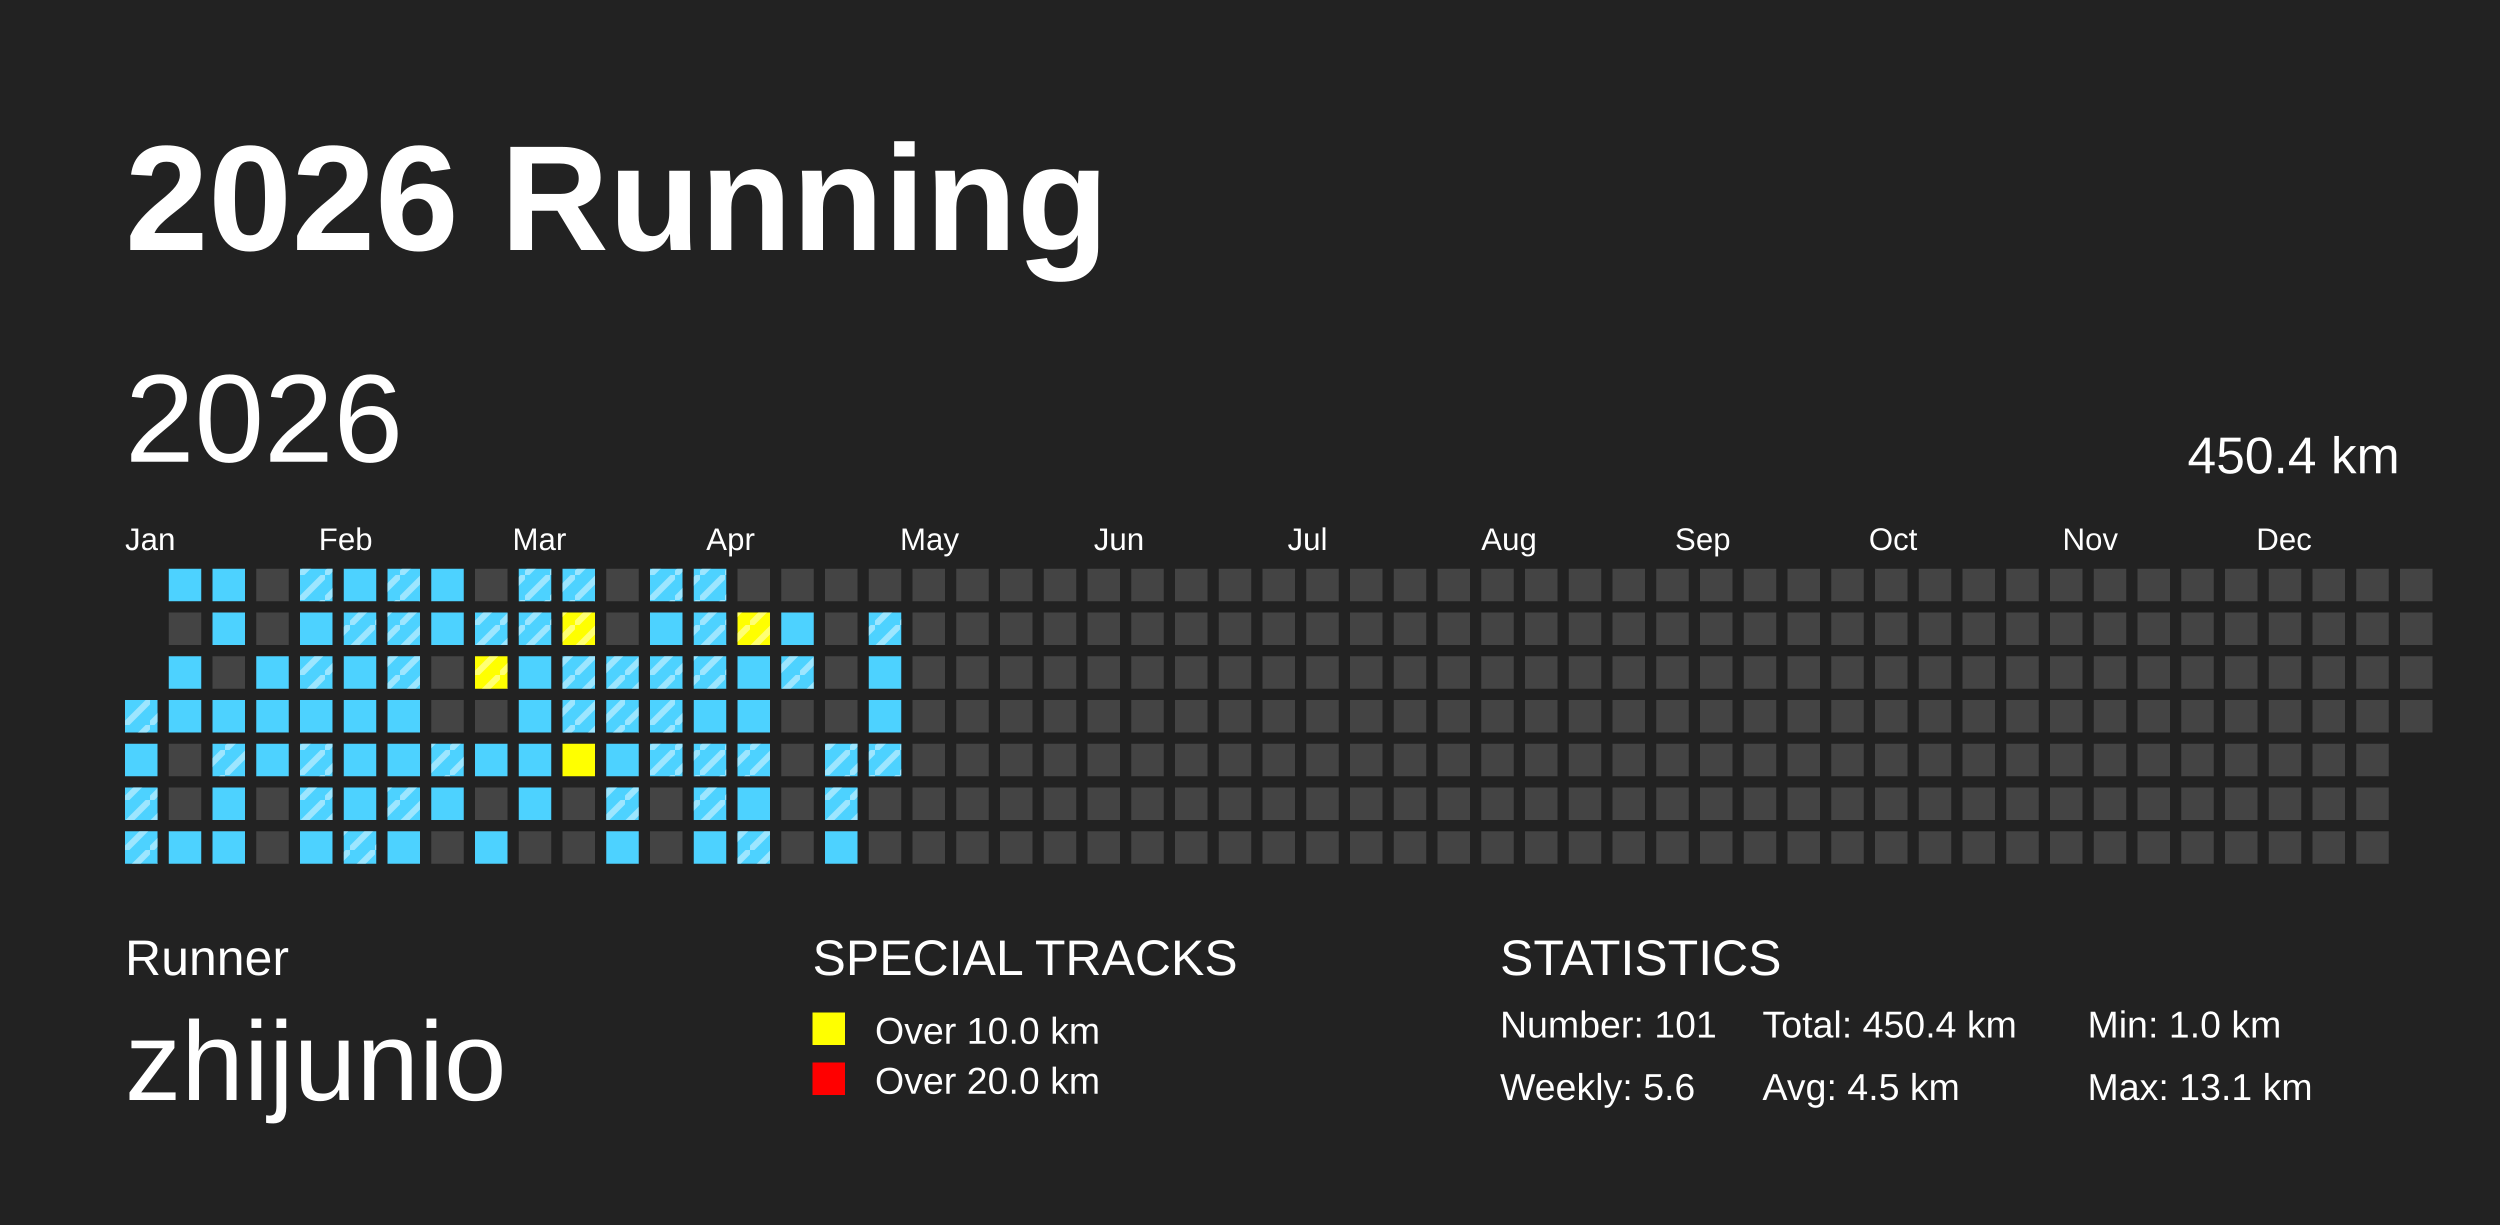
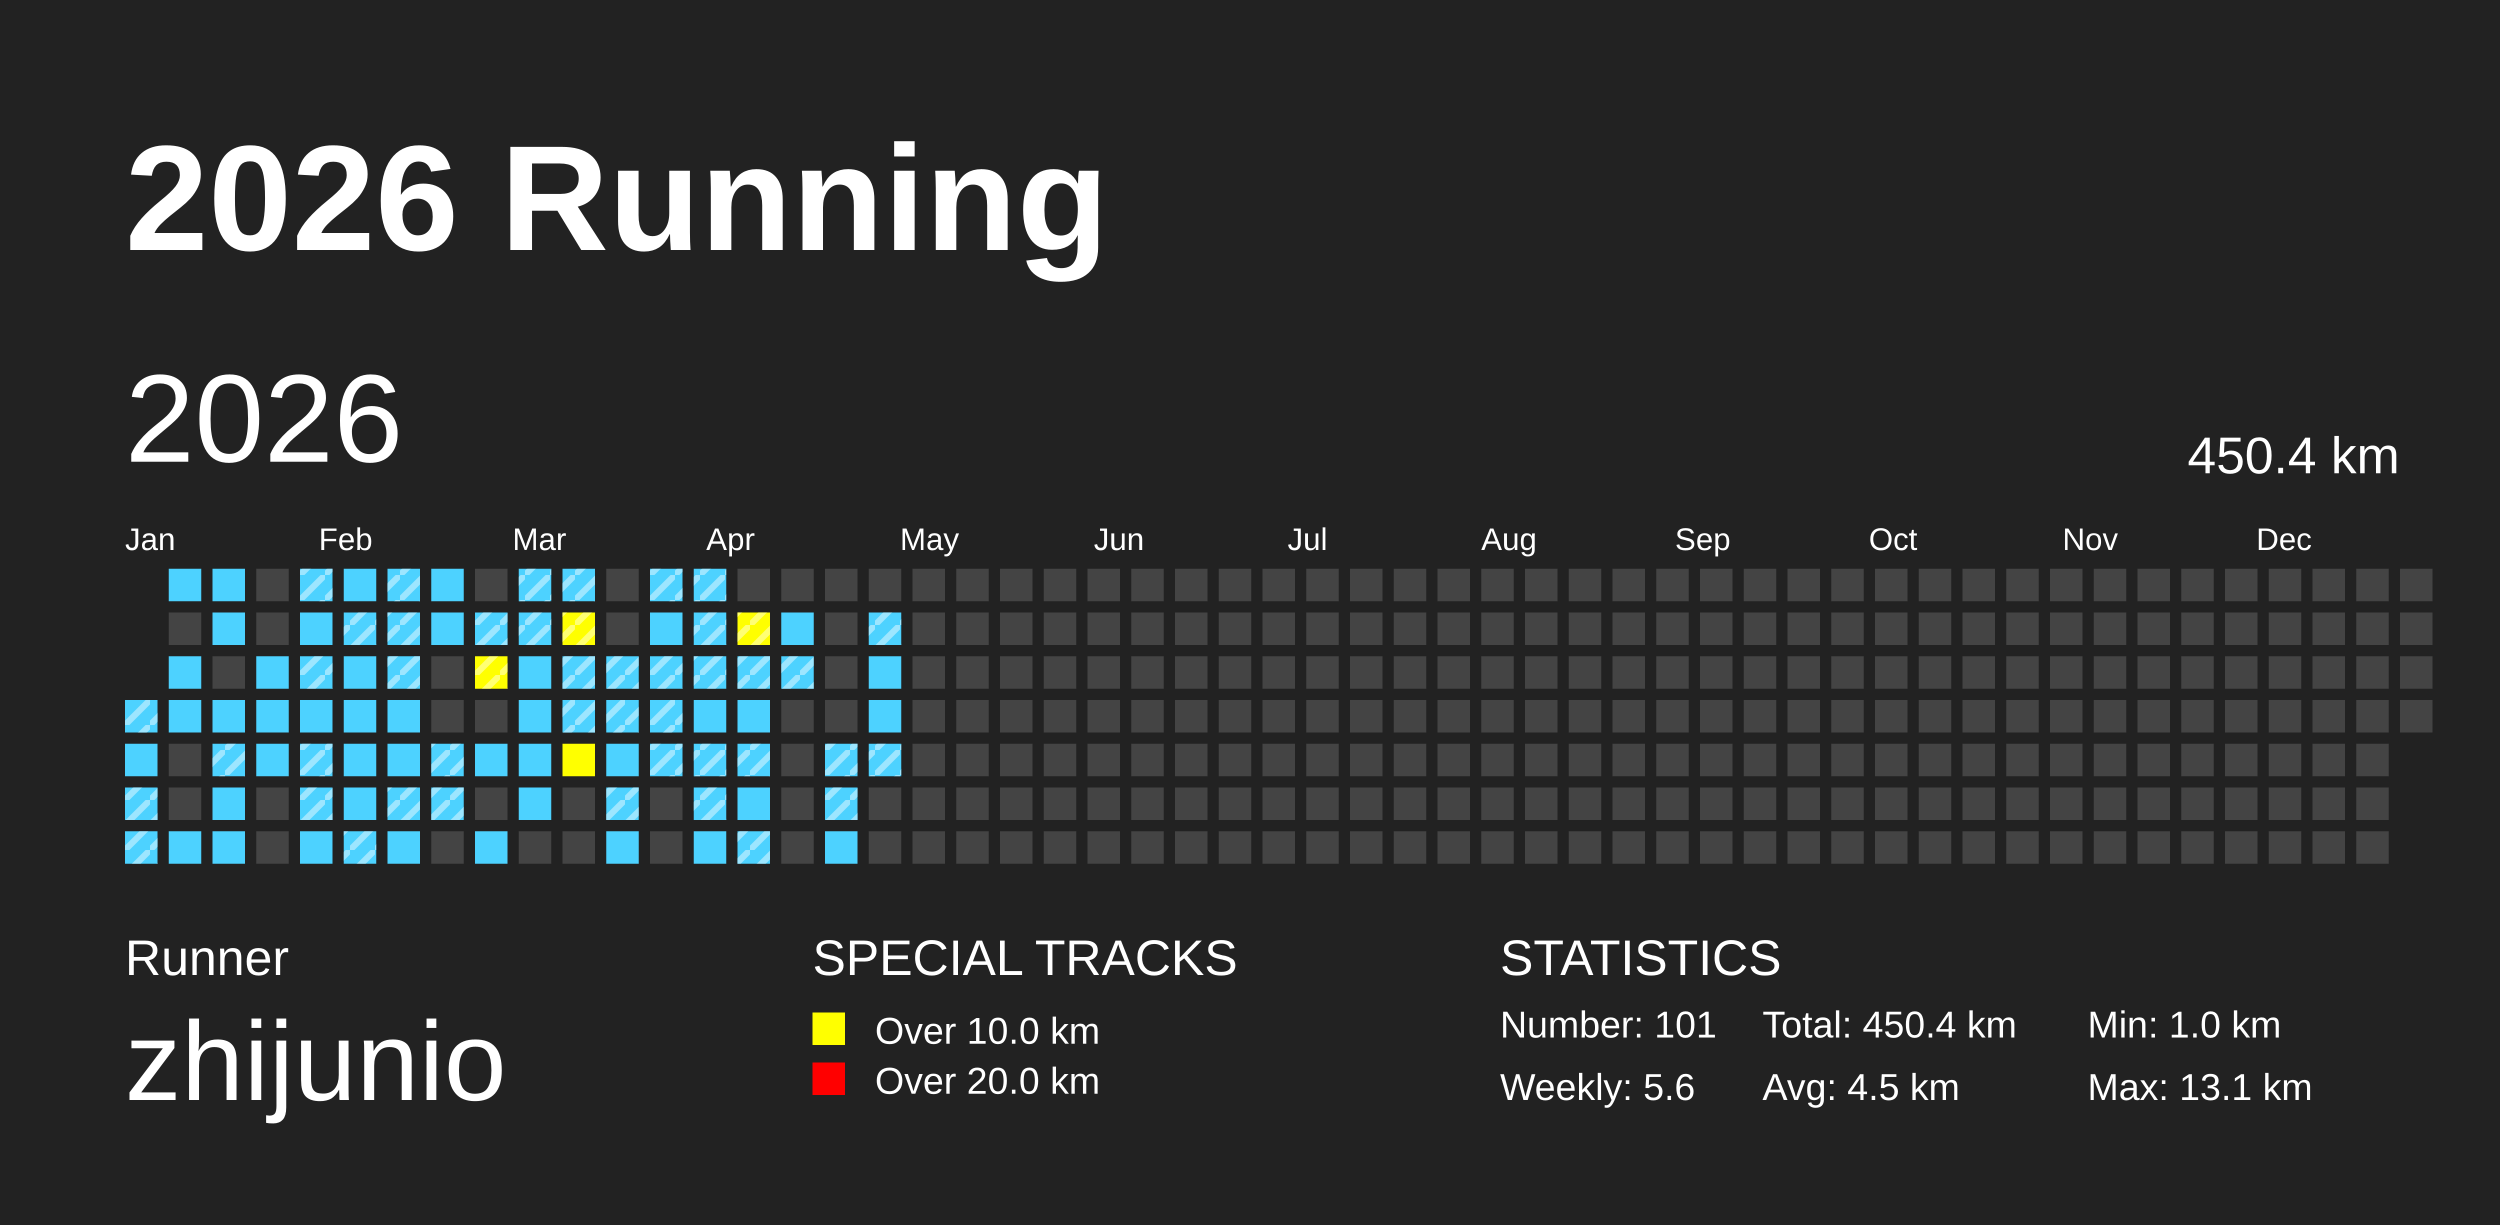
<svg xmlns="http://www.w3.org/2000/svg" baseProfile="full" height="98mm" version="1.1" viewBox="0,0,200,98" width="200mm">
  <defs>
    <pattern height="2" id="indoor-stripe" patternUnits="userSpaceOnUse" width="2">
      <line stroke="white" stroke-opacity="0.45" stroke-width="0.5" x1="0" x2="2" y1="2" y2="0" />
    </pattern>
  </defs>
  <rect fill="#222222" height="98" width="200" x="0" y="0" />
  <text fill="#FFFFFF" style="font-size:12px; font-family:Arial; font-weight:bold;" x="10" y="20">2026 Running</text>
  <text fill="#FFFFFF" style="font-size:4px; font-family:Arial" x="10" y="78">Runner</text>
  <text fill="#FFFFFF" style="font-size:9px; font-family:Arial" x="10" y="88">zhijunio</text>
  <text fill="#FFFFFF" style="font-size:4px; font-family:Arial" x="65" y="78">SPECIAL TRACKS</text>
  <rect fill="yellow" height="2.6" width="2.6" x="65" y="81" />
  <text fill="#FFFFFF" style="font-size:3px; font-family:Arial" x="70" y="83.5">Over 10.0 km</text>
  <rect fill="red" height="2.6" width="2.6" x="65" y="85" />
  <text fill="#FFFFFF" style="font-size:3px; font-family:Arial" x="70" y="87.5">Over 20.0 km</text>
  <text fill="#FFFFFF" style="font-size:4px; font-family:Arial" x="120" y="78">STATISTICS</text>
  <text fill="#FFFFFF" style="font-size:3px; font-family:Arial" x="120" y="83">Number: 101</text>
  <text fill="#FFFFFF" style="font-size:3px; font-family:Arial" x="120" y="88">Weekly: 5.6</text>
  <text fill="#FFFFFF" style="font-size:3px; font-family:Arial" x="141" y="83">Total: 450.4 km</text>
  <text fill="#FFFFFF" style="font-size:3px; font-family:Arial" x="141" y="88">Avg: 4.5 km</text>
  <text fill="#FFFFFF" style="font-size:3px; font-family:Arial" x="167" y="83">Min: 1.0 km</text>
  <text fill="#FFFFFF" style="font-size:3px; font-family:Arial" x="167" y="88">Max: 13.1 km</text>
  <text dominant-baseline="hanging" fill="#FFFFFF" style="font-size:10.0px; font-family:Arial;" x="10" y="30">2026</text>
  <text dominant-baseline="hanging" fill="#FFFFFF" style="font-size:4.125px; font-family:Arial;" x="175" y="35">450.4 km</text>
  <text fill="#FFFFFF" style="font-size:2.5px; font-family:Arial" x="10.0" y="44">Jan</text>
  <text fill="#FFFFFF" style="font-size:2.5px; font-family:Arial" x="25.5" y="44">Feb</text>
  <text fill="#FFFFFF" style="font-size:2.5px; font-family:Arial" x="41.0" y="44">Mar</text>
  <text fill="#FFFFFF" style="font-size:2.5px; font-family:Arial" x="56.5" y="44">Apr</text>
  <text fill="#FFFFFF" style="font-size:2.5px; font-family:Arial" x="72.0" y="44">May</text>
  <text fill="#FFFFFF" style="font-size:2.5px; font-family:Arial" x="87.5" y="44">Jun</text>
  <text fill="#FFFFFF" style="font-size:2.5px; font-family:Arial" x="103.0" y="44">Jul</text>
  <text fill="#FFFFFF" style="font-size:2.5px; font-family:Arial" x="118.5" y="44">Aug</text>
  <text fill="#FFFFFF" style="font-size:2.5px; font-family:Arial" x="134.0" y="44">Sep</text>
  <text fill="#FFFFFF" style="font-size:2.5px; font-family:Arial" x="149.5" y="44">Oct</text>
  <text fill="#FFFFFF" style="font-size:2.5px; font-family:Arial" x="165.0" y="44">Nov</text>
  <text fill="#FFFFFF" style="font-size:2.5px; font-family:Arial" x="180.5" y="44">Dec</text>
  <rect fill="#4DD2FF" height="2.6" width="2.6" x="10.0" y="56.0" />
  <rect fill="url(#indoor-stripe)" height="2.6" width="2.6" x="10.0" y="56.0" />
  <rect fill="#4DD2FF" height="2.6" width="2.6" x="10.0" y="59.5" />
  <rect fill="#4DD2FF" height="2.6" width="2.6" x="10.0" y="63.0" />
  <rect fill="url(#indoor-stripe)" height="2.6" width="2.6" x="10.0" y="63.0" />
  <rect fill="#4DD2FF" height="2.6" width="2.6" x="10.0" y="66.5" />
  <rect fill="url(#indoor-stripe)" height="2.6" width="2.6" x="10.0" y="66.5" />
  <rect fill="#4DD2FF" height="2.6" width="2.6" x="13.5" y="45.5" />
  <rect fill="#444444" height="2.6" width="2.6" x="13.5" y="49.0" />
  <rect fill="#4DD2FF" height="2.6" width="2.6" x="13.5" y="52.5" />
  <rect fill="#4DD2FF" height="2.6" width="2.6" x="13.5" y="56.0" />
  <rect fill="#444444" height="2.6" width="2.6" x="13.5" y="59.5" />
  <rect fill="#444444" height="2.6" width="2.6" x="13.5" y="63.0" />
  <rect fill="#4DD2FF" height="2.6" width="2.6" x="13.5" y="66.5" />
  <rect fill="#4DD2FF" height="2.6" width="2.6" x="17.0" y="45.5" />
  <rect fill="#4DD2FF" height="2.6" width="2.6" x="17.0" y="49.0" />
  <rect fill="#444444" height="2.6" width="2.6" x="17.0" y="52.5" />
  <rect fill="#4DD2FF" height="2.6" width="2.6" x="17.0" y="56.0" />
  <rect fill="#4DD2FF" height="2.6" width="2.6" x="17.0" y="59.5" />
  <rect fill="url(#indoor-stripe)" height="2.6" width="2.6" x="17.0" y="59.5" />
  <rect fill="#4DD2FF" height="2.6" width="2.6" x="17.0" y="63.0" />
  <rect fill="#4DD2FF" height="2.6" width="2.6" x="17.0" y="66.5" />
  <rect fill="#444444" height="2.6" width="2.6" x="20.5" y="45.5" />
  <rect fill="#444444" height="2.6" width="2.6" x="20.5" y="49.0" />
  <rect fill="#4DD2FF" height="2.6" width="2.6" x="20.5" y="52.5" />
  <rect fill="#4DD2FF" height="2.6" width="2.6" x="20.5" y="56.0" />
  <rect fill="#4DD2FF" height="2.6" width="2.6" x="20.5" y="59.5" />
  <rect fill="#444444" height="2.6" width="2.6" x="20.5" y="63.0" />
  <rect fill="#444444" height="2.6" width="2.6" x="20.5" y="66.5" />
  <rect fill="#4DD2FF" height="2.6" width="2.6" x="24.0" y="45.5" />
  <rect fill="url(#indoor-stripe)" height="2.6" width="2.6" x="24.0" y="45.5" />
  <rect fill="#4DD2FF" height="2.6" width="2.6" x="24.0" y="49.0" />
  <rect fill="#4DD2FF" height="2.6" width="2.6" x="24.0" y="52.5" />
  <rect fill="url(#indoor-stripe)" height="2.6" width="2.6" x="24.0" y="52.5" />
  <rect fill="#4DD2FF" height="2.6" width="2.6" x="24.0" y="56.0" />
  <rect fill="#4DD2FF" height="2.6" width="2.6" x="24.0" y="59.5" />
  <rect fill="url(#indoor-stripe)" height="2.6" width="2.6" x="24.0" y="59.5" />
  <rect fill="#4DD2FF" height="2.6" width="2.6" x="24.0" y="63.0" />
  <rect fill="url(#indoor-stripe)" height="2.6" width="2.6" x="24.0" y="63.0" />
  <rect fill="#4DD2FF" height="2.6" width="2.6" x="24.0" y="66.5" />
  <rect fill="#4DD2FF" height="2.6" width="2.6" x="27.5" y="45.5" />
  <rect fill="#4DD2FF" height="2.6" width="2.6" x="27.5" y="49.0" />
  <rect fill="url(#indoor-stripe)" height="2.6" width="2.6" x="27.5" y="49.0" />
  <rect fill="#4DD2FF" height="2.6" width="2.6" x="27.5" y="52.5" />
  <rect fill="#4DD2FF" height="2.6" width="2.6" x="27.5" y="56.0" />
  <rect fill="#4DD2FF" height="2.6" width="2.6" x="27.5" y="59.5" />
  <rect fill="#4DD2FF" height="2.6" width="2.6" x="27.5" y="63.0" />
  <rect fill="#4DD2FF" height="2.6" width="2.6" x="27.5" y="66.5" />
  <rect fill="url(#indoor-stripe)" height="2.6" width="2.6" x="27.5" y="66.5" />
  <rect fill="#4DD2FF" height="2.6" width="2.6" x="31.0" y="45.5" />
  <rect fill="url(#indoor-stripe)" height="2.6" width="2.6" x="31.0" y="45.5" />
  <rect fill="#4DD2FF" height="2.6" width="2.6" x="31.0" y="49.0" />
  <rect fill="url(#indoor-stripe)" height="2.6" width="2.6" x="31.0" y="49.0" />
  <rect fill="#4DD2FF" height="2.6" width="2.6" x="31.0" y="52.5" />
  <rect fill="url(#indoor-stripe)" height="2.6" width="2.6" x="31.0" y="52.5" />
  <rect fill="#4DD2FF" height="2.6" width="2.6" x="31.0" y="56.0" />
  <rect fill="#4DD2FF" height="2.6" width="2.6" x="31.0" y="59.5" />
  <rect fill="#4DD2FF" height="2.6" width="2.6" x="31.0" y="63.0" />
  <rect fill="url(#indoor-stripe)" height="2.6" width="2.6" x="31.0" y="63.0" />
  <rect fill="#4DD2FF" height="2.6" width="2.6" x="31.0" y="66.5" />
  <rect fill="#4DD2FF" height="2.6" width="2.6" x="34.5" y="45.5" />
  <rect fill="#4DD2FF" height="2.6" width="2.6" x="34.5" y="49.0" />
  <rect fill="#444444" height="2.6" width="2.6" x="34.5" y="52.5" />
  <rect fill="#444444" height="2.6" width="2.6" x="34.5" y="56.0" />
  <rect fill="#4DD2FF" height="2.6" width="2.6" x="34.5" y="59.5" />
  <rect fill="url(#indoor-stripe)" height="2.6" width="2.6" x="34.5" y="59.5" />
  <rect fill="#4DD2FF" height="2.6" width="2.6" x="34.5" y="63.0" />
+   <rect fill="url(#indoor-stripe)" height="2.6" width="2.6" x="34.5" y="63.0" />
  <rect fill="#444444" height="2.6" width="2.6" x="34.5" y="66.5" />
  <rect fill="#444444" height="2.6" width="2.6" x="38.0" y="45.5" />
  <rect fill="#4DD2FF" height="2.6" width="2.6" x="38.0" y="49.0" />
  <rect fill="url(#indoor-stripe)" height="2.6" width="2.6" x="38.0" y="49.0" />
  <rect fill="yellow" height="2.6" width="2.6" x="38.0" y="52.5" />
  <rect fill="url(#indoor-stripe)" height="2.6" width="2.6" x="38.0" y="52.5" />
  <rect fill="#444444" height="2.6" width="2.6" x="38.0" y="56.0" />
  <rect fill="#4DD2FF" height="2.6" width="2.6" x="38.0" y="59.5" />
  <rect fill="#444444" height="2.6" width="2.6" x="38.0" y="63.0" />
  <rect fill="#4DD2FF" height="2.6" width="2.6" x="38.0" y="66.5" />
  <rect fill="#4DD2FF" height="2.6" width="2.6" x="41.5" y="45.5" />
  <rect fill="url(#indoor-stripe)" height="2.6" width="2.6" x="41.5" y="45.5" />
  <rect fill="#4DD2FF" height="2.6" width="2.6" x="41.5" y="49.0" />
  <rect fill="url(#indoor-stripe)" height="2.6" width="2.6" x="41.5" y="49.0" />
  <rect fill="#4DD2FF" height="2.6" width="2.6" x="41.5" y="52.5" />
  <rect fill="#4DD2FF" height="2.6" width="2.6" x="41.5" y="56.0" />
  <rect fill="#4DD2FF" height="2.6" width="2.6" x="41.5" y="59.5" />
  <rect fill="#4DD2FF" height="2.6" width="2.6" x="41.5" y="63.0" />
  <rect fill="#444444" height="2.6" width="2.6" x="41.5" y="66.5" />
  <rect fill="#4DD2FF" height="2.6" width="2.6" x="45.0" y="45.5" />
  <rect fill="url(#indoor-stripe)" height="2.6" width="2.6" x="45.0" y="45.5" />
  <rect fill="yellow" height="2.6" width="2.6" x="45.0" y="49.0" />
  <rect fill="url(#indoor-stripe)" height="2.6" width="2.6" x="45.0" y="49.0" />
  <rect fill="#4DD2FF" height="2.6" width="2.6" x="45.0" y="52.5" />
  <rect fill="url(#indoor-stripe)" height="2.6" width="2.6" x="45.0" y="52.5" />
  <rect fill="#4DD2FF" height="2.6" width="2.6" x="45.0" y="56.0" />
  <rect fill="url(#indoor-stripe)" height="2.6" width="2.6" x="45.0" y="56.0" />
  <rect fill="yellow" height="2.6" width="2.6" x="45.0" y="59.5" />
  <rect fill="#444444" height="2.6" width="2.6" x="45.0" y="63.0" />
  <rect fill="#444444" height="2.6" width="2.6" x="45.0" y="66.5" />
  <rect fill="#444444" height="2.6" width="2.6" x="48.5" y="45.5" />
  <rect fill="#444444" height="2.6" width="2.6" x="48.5" y="49.0" />
  <rect fill="#4DD2FF" height="2.6" width="2.6" x="48.5" y="52.5" />
  <rect fill="url(#indoor-stripe)" height="2.6" width="2.6" x="48.5" y="52.5" />
  <rect fill="#4DD2FF" height="2.6" width="2.6" x="48.5" y="56.0" />
  <rect fill="url(#indoor-stripe)" height="2.6" width="2.6" x="48.5" y="56.0" />
  <rect fill="#4DD2FF" height="2.6" width="2.6" x="48.5" y="59.5" />
  <rect fill="#4DD2FF" height="2.6" width="2.6" x="48.5" y="63.0" />
  <rect fill="url(#indoor-stripe)" height="2.6" width="2.6" x="48.5" y="63.0" />
  <rect fill="#4DD2FF" height="2.6" width="2.6" x="48.5" y="66.5" />
  <rect fill="#4DD2FF" height="2.6" width="2.6" x="52.0" y="45.5" />
  <rect fill="url(#indoor-stripe)" height="2.6" width="2.6" x="52.0" y="45.5" />
  <rect fill="#4DD2FF" height="2.6" width="2.6" x="52.0" y="49.0" />
  <rect fill="#4DD2FF" height="2.6" width="2.6" x="52.0" y="52.5" />
  <rect fill="url(#indoor-stripe)" height="2.6" width="2.6" x="52.0" y="52.5" />
  <rect fill="#4DD2FF" height="2.6" width="2.6" x="52.0" y="56.0" />
  <rect fill="url(#indoor-stripe)" height="2.6" width="2.6" x="52.0" y="56.0" />
  <rect fill="#4DD2FF" height="2.6" width="2.6" x="52.0" y="59.5" />
  <rect fill="url(#indoor-stripe)" height="2.6" width="2.6" x="52.0" y="59.5" />
  <rect fill="#444444" height="2.6" width="2.6" x="52.0" y="63.0" />
  <rect fill="#444444" height="2.6" width="2.6" x="52.0" y="66.5" />
  <rect fill="#4DD2FF" height="2.6" width="2.6" x="55.5" y="45.5" />
  <rect fill="url(#indoor-stripe)" height="2.6" width="2.6" x="55.5" y="45.5" />
  <rect fill="#4DD2FF" height="2.6" width="2.6" x="55.5" y="49.0" />
  <rect fill="url(#indoor-stripe)" height="2.6" width="2.6" x="55.5" y="49.0" />
  <rect fill="#4DD2FF" height="2.6" width="2.6" x="55.5" y="52.5" />
  <rect fill="url(#indoor-stripe)" height="2.6" width="2.6" x="55.5" y="52.5" />
  <rect fill="#4DD2FF" height="2.6" width="2.6" x="55.5" y="56.0" />
  <rect fill="#4DD2FF" height="2.6" width="2.6" x="55.5" y="59.5" />
  <rect fill="url(#indoor-stripe)" height="2.6" width="2.6" x="55.5" y="59.5" />
  <rect fill="#4DD2FF" height="2.6" width="2.6" x="55.5" y="63.0" />
  <rect fill="url(#indoor-stripe)" height="2.6" width="2.6" x="55.5" y="63.0" />
  <rect fill="#4DD2FF" height="2.6" width="2.6" x="55.5" y="66.5" />
  <rect fill="#444444" height="2.6" width="2.6" x="59.0" y="45.5" />
  <rect fill="yellow" height="2.6" width="2.6" x="59.0" y="49.0" />
  <rect fill="url(#indoor-stripe)" height="2.6" width="2.6" x="59.0" y="49.0" />
  <rect fill="#4DD2FF" height="2.6" width="2.6" x="59.0" y="52.5" />
+   <rect fill="url(#indoor-stripe)" height="2.6" width="2.6" x="59.0" y="52.5" />
  <rect fill="#4DD2FF" height="2.6" width="2.6" x="59.0" y="56.0" />
  <rect fill="#4DD2FF" height="2.6" width="2.6" x="59.0" y="59.5" />
  <rect fill="url(#indoor-stripe)" height="2.6" width="2.6" x="59.0" y="59.5" />
  <rect fill="#4DD2FF" height="2.6" width="2.6" x="59.0" y="63.0" />
  <rect fill="#4DD2FF" height="2.6" width="2.6" x="59.0" y="66.5" />
  <rect fill="url(#indoor-stripe)" height="2.6" width="2.6" x="59.0" y="66.5" />
  <rect fill="#444444" height="2.6" width="2.6" x="62.5" y="45.5" />
  <rect fill="#4DD2FF" height="2.6" width="2.6" x="62.5" y="49.0" />
  <rect fill="#4DD2FF" height="2.6" width="2.6" x="62.5" y="52.5" />
  <rect fill="url(#indoor-stripe)" height="2.6" width="2.6" x="62.5" y="52.5" />
  <rect fill="#444444" height="2.6" width="2.6" x="62.5" y="56.0" />
  <rect fill="#444444" height="2.6" width="2.6" x="62.5" y="59.5" />
  <rect fill="#444444" height="2.6" width="2.6" x="62.5" y="63.0" />
  <rect fill="#444444" height="2.6" width="2.6" x="62.5" y="66.5" />
  <rect fill="#444444" height="2.6" width="2.6" x="66.0" y="45.5" />
  <rect fill="#444444" height="2.6" width="2.6" x="66.0" y="49.0" />
  <rect fill="#444444" height="2.6" width="2.6" x="66.0" y="52.5" />
  <rect fill="#444444" height="2.6" width="2.6" x="66.0" y="56.0" />
  <rect fill="#4DD2FF" height="2.6" width="2.6" x="66.0" y="59.5" />
  <rect fill="url(#indoor-stripe)" height="2.6" width="2.6" x="66.0" y="59.5" />
  <rect fill="#4DD2FF" height="2.6" width="2.6" x="66.0" y="63.0" />
  <rect fill="url(#indoor-stripe)" height="2.6" width="2.6" x="66.0" y="63.0" />
  <rect fill="#4DD2FF" height="2.6" width="2.6" x="66.0" y="66.5" />
  <rect fill="#444444" height="2.6" width="2.6" x="69.5" y="45.5" />
  <rect fill="#4DD2FF" height="2.6" width="2.6" x="69.5" y="49.0" />
  <rect fill="url(#indoor-stripe)" height="2.6" width="2.6" x="69.5" y="49.0" />
  <rect fill="#4DD2FF" height="2.6" width="2.6" x="69.5" y="52.5" />
  <rect fill="#4DD2FF" height="2.6" width="2.6" x="69.5" y="56.0" />
  <rect fill="#4DD2FF" height="2.6" width="2.6" x="69.5" y="59.5" />
  <rect fill="url(#indoor-stripe)" height="2.6" width="2.6" x="69.5" y="59.5" />
  <rect fill="#444444" height="2.6" width="2.6" x="69.5" y="63.0" />
  <rect fill="#444444" height="2.6" width="2.6" x="69.5" y="66.5" />
  <rect fill="#444444" height="2.6" width="2.6" x="73.0" y="45.5" />
  <rect fill="#444444" height="2.6" width="2.6" x="73.0" y="49.0" />
  <rect fill="#444444" height="2.6" width="2.6" x="73.0" y="52.5" />
  <rect fill="#444444" height="2.6" width="2.6" x="73.0" y="56.0" />
  <rect fill="#444444" height="2.6" width="2.6" x="73.0" y="59.5" />
  <rect fill="#444444" height="2.6" width="2.6" x="73.0" y="63.0" />
  <rect fill="#444444" height="2.6" width="2.6" x="73.0" y="66.5" />
  <rect fill="#444444" height="2.6" width="2.6" x="76.5" y="45.5" />
  <rect fill="#444444" height="2.6" width="2.6" x="76.5" y="49.0" />
  <rect fill="#444444" height="2.6" width="2.6" x="76.5" y="52.5" />
  <rect fill="#444444" height="2.6" width="2.6" x="76.5" y="56.0" />
  <rect fill="#444444" height="2.6" width="2.6" x="76.5" y="59.5" />
  <rect fill="#444444" height="2.6" width="2.6" x="76.5" y="63.0" />
  <rect fill="#444444" height="2.6" width="2.6" x="76.5" y="66.5" />
  <rect fill="#444444" height="2.6" width="2.6" x="80.0" y="45.5" />
  <rect fill="#444444" height="2.6" width="2.6" x="80.0" y="49.0" />
  <rect fill="#444444" height="2.6" width="2.6" x="80.0" y="52.5" />
  <rect fill="#444444" height="2.6" width="2.6" x="80.0" y="56.0" />
  <rect fill="#444444" height="2.6" width="2.6" x="80.0" y="59.5" />
  <rect fill="#444444" height="2.6" width="2.6" x="80.0" y="63.0" />
  <rect fill="#444444" height="2.6" width="2.6" x="80.0" y="66.5" />
  <rect fill="#444444" height="2.6" width="2.6" x="83.5" y="45.5" />
  <rect fill="#444444" height="2.6" width="2.6" x="83.5" y="49.0" />
  <rect fill="#444444" height="2.6" width="2.6" x="83.5" y="52.5" />
  <rect fill="#444444" height="2.6" width="2.6" x="83.5" y="56.0" />
  <rect fill="#444444" height="2.6" width="2.6" x="83.5" y="59.5" />
  <rect fill="#444444" height="2.6" width="2.6" x="83.5" y="63.0" />
  <rect fill="#444444" height="2.6" width="2.6" x="83.5" y="66.5" />
  <rect fill="#444444" height="2.6" width="2.6" x="87.0" y="45.5" />
  <rect fill="#444444" height="2.6" width="2.6" x="87.0" y="49.0" />
  <rect fill="#444444" height="2.6" width="2.6" x="87.0" y="52.5" />
  <rect fill="#444444" height="2.6" width="2.6" x="87.0" y="56.0" />
  <rect fill="#444444" height="2.6" width="2.6" x="87.0" y="59.5" />
  <rect fill="#444444" height="2.6" width="2.6" x="87.0" y="63.0" />
  <rect fill="#444444" height="2.6" width="2.6" x="87.0" y="66.5" />
  <rect fill="#444444" height="2.6" width="2.6" x="90.5" y="45.5" />
  <rect fill="#444444" height="2.6" width="2.6" x="90.5" y="49.0" />
  <rect fill="#444444" height="2.6" width="2.6" x="90.5" y="52.5" />
  <rect fill="#444444" height="2.6" width="2.6" x="90.5" y="56.0" />
  <rect fill="#444444" height="2.6" width="2.6" x="90.5" y="59.5" />
  <rect fill="#444444" height="2.6" width="2.6" x="90.5" y="63.0" />
  <rect fill="#444444" height="2.6" width="2.6" x="90.5" y="66.5" />
  <rect fill="#444444" height="2.6" width="2.6" x="94.0" y="45.5" />
  <rect fill="#444444" height="2.6" width="2.6" x="94.0" y="49.0" />
  <rect fill="#444444" height="2.6" width="2.6" x="94.0" y="52.5" />
  <rect fill="#444444" height="2.6" width="2.6" x="94.0" y="56.0" />
  <rect fill="#444444" height="2.6" width="2.6" x="94.0" y="59.5" />
  <rect fill="#444444" height="2.6" width="2.6" x="94.0" y="63.0" />
  <rect fill="#444444" height="2.6" width="2.6" x="94.0" y="66.5" />
  <rect fill="#444444" height="2.6" width="2.6" x="97.5" y="45.5" />
  <rect fill="#444444" height="2.6" width="2.6" x="97.5" y="49.0" />
  <rect fill="#444444" height="2.6" width="2.6" x="97.5" y="52.5" />
  <rect fill="#444444" height="2.6" width="2.6" x="97.5" y="56.0" />
  <rect fill="#444444" height="2.6" width="2.6" x="97.5" y="59.5" />
  <rect fill="#444444" height="2.6" width="2.6" x="97.5" y="63.0" />
  <rect fill="#444444" height="2.6" width="2.6" x="97.5" y="66.5" />
  <rect fill="#444444" height="2.6" width="2.6" x="101.0" y="45.5" />
  <rect fill="#444444" height="2.6" width="2.6" x="101.0" y="49.0" />
  <rect fill="#444444" height="2.6" width="2.6" x="101.0" y="52.5" />
  <rect fill="#444444" height="2.6" width="2.6" x="101.0" y="56.0" />
  <rect fill="#444444" height="2.6" width="2.6" x="101.0" y="59.5" />
  <rect fill="#444444" height="2.6" width="2.6" x="101.0" y="63.0" />
  <rect fill="#444444" height="2.6" width="2.6" x="101.0" y="66.5" />
  <rect fill="#444444" height="2.6" width="2.6" x="104.5" y="45.5" />
  <rect fill="#444444" height="2.6" width="2.6" x="104.5" y="49.0" />
  <rect fill="#444444" height="2.6" width="2.6" x="104.5" y="52.5" />
  <rect fill="#444444" height="2.6" width="2.6" x="104.5" y="56.0" />
  <rect fill="#444444" height="2.6" width="2.6" x="104.5" y="59.5" />
  <rect fill="#444444" height="2.6" width="2.6" x="104.5" y="63.0" />
  <rect fill="#444444" height="2.6" width="2.6" x="104.5" y="66.5" />
  <rect fill="#444444" height="2.6" width="2.6" x="108.0" y="45.5" />
  <rect fill="#444444" height="2.6" width="2.6" x="108.0" y="49.0" />
  <rect fill="#444444" height="2.6" width="2.6" x="108.0" y="52.5" />
  <rect fill="#444444" height="2.6" width="2.6" x="108.0" y="56.0" />
  <rect fill="#444444" height="2.6" width="2.6" x="108.0" y="59.5" />
  <rect fill="#444444" height="2.6" width="2.6" x="108.0" y="63.0" />
  <rect fill="#444444" height="2.6" width="2.6" x="108.0" y="66.5" />
  <rect fill="#444444" height="2.6" width="2.6" x="111.5" y="45.5" />
  <rect fill="#444444" height="2.6" width="2.6" x="111.5" y="49.0" />
  <rect fill="#444444" height="2.6" width="2.6" x="111.5" y="52.5" />
  <rect fill="#444444" height="2.6" width="2.6" x="111.5" y="56.0" />
  <rect fill="#444444" height="2.6" width="2.6" x="111.5" y="59.5" />
  <rect fill="#444444" height="2.6" width="2.6" x="111.5" y="63.0" />
  <rect fill="#444444" height="2.6" width="2.6" x="111.5" y="66.5" />
  <rect fill="#444444" height="2.6" width="2.6" x="115.0" y="45.5" />
  <rect fill="#444444" height="2.6" width="2.6" x="115.0" y="49.0" />
  <rect fill="#444444" height="2.6" width="2.6" x="115.0" y="52.5" />
  <rect fill="#444444" height="2.6" width="2.6" x="115.0" y="56.0" />
  <rect fill="#444444" height="2.6" width="2.6" x="115.0" y="59.5" />
  <rect fill="#444444" height="2.6" width="2.6" x="115.0" y="63.0" />
  <rect fill="#444444" height="2.6" width="2.6" x="115.0" y="66.5" />
  <rect fill="#444444" height="2.6" width="2.6" x="118.5" y="45.5" />
  <rect fill="#444444" height="2.6" width="2.6" x="118.5" y="49.0" />
  <rect fill="#444444" height="2.6" width="2.6" x="118.5" y="52.5" />
  <rect fill="#444444" height="2.6" width="2.6" x="118.5" y="56.0" />
  <rect fill="#444444" height="2.6" width="2.6" x="118.5" y="59.5" />
  <rect fill="#444444" height="2.6" width="2.6" x="118.5" y="63.0" />
  <rect fill="#444444" height="2.6" width="2.6" x="118.5" y="66.5" />
  <rect fill="#444444" height="2.6" width="2.6" x="122.0" y="45.5" />
  <rect fill="#444444" height="2.6" width="2.6" x="122.0" y="49.0" />
  <rect fill="#444444" height="2.6" width="2.6" x="122.0" y="52.5" />
  <rect fill="#444444" height="2.6" width="2.6" x="122.0" y="56.0" />
  <rect fill="#444444" height="2.6" width="2.6" x="122.0" y="59.5" />
  <rect fill="#444444" height="2.6" width="2.6" x="122.0" y="63.0" />
  <rect fill="#444444" height="2.6" width="2.6" x="122.0" y="66.5" />
  <rect fill="#444444" height="2.6" width="2.6" x="125.5" y="45.5" />
  <rect fill="#444444" height="2.6" width="2.6" x="125.5" y="49.0" />
  <rect fill="#444444" height="2.6" width="2.6" x="125.5" y="52.5" />
  <rect fill="#444444" height="2.6" width="2.6" x="125.5" y="56.0" />
  <rect fill="#444444" height="2.6" width="2.6" x="125.5" y="59.5" />
  <rect fill="#444444" height="2.6" width="2.6" x="125.5" y="63.0" />
  <rect fill="#444444" height="2.6" width="2.6" x="125.5" y="66.5" />
  <rect fill="#444444" height="2.6" width="2.6" x="129.0" y="45.5" />
  <rect fill="#444444" height="2.6" width="2.6" x="129.0" y="49.0" />
  <rect fill="#444444" height="2.6" width="2.6" x="129.0" y="52.5" />
  <rect fill="#444444" height="2.6" width="2.6" x="129.0" y="56.0" />
  <rect fill="#444444" height="2.6" width="2.6" x="129.0" y="59.5" />
  <rect fill="#444444" height="2.6" width="2.6" x="129.0" y="63.0" />
  <rect fill="#444444" height="2.6" width="2.6" x="129.0" y="66.5" />
  <rect fill="#444444" height="2.6" width="2.6" x="132.5" y="45.5" />
  <rect fill="#444444" height="2.6" width="2.6" x="132.5" y="49.0" />
  <rect fill="#444444" height="2.6" width="2.6" x="132.5" y="52.5" />
  <rect fill="#444444" height="2.6" width="2.6" x="132.5" y="56.0" />
  <rect fill="#444444" height="2.6" width="2.6" x="132.5" y="59.5" />
  <rect fill="#444444" height="2.6" width="2.6" x="132.5" y="63.0" />
  <rect fill="#444444" height="2.6" width="2.6" x="132.5" y="66.5" />
  <rect fill="#444444" height="2.6" width="2.6" x="136.0" y="45.5" />
  <rect fill="#444444" height="2.6" width="2.6" x="136.0" y="49.0" />
  <rect fill="#444444" height="2.6" width="2.6" x="136.0" y="52.5" />
  <rect fill="#444444" height="2.6" width="2.6" x="136.0" y="56.0" />
  <rect fill="#444444" height="2.6" width="2.6" x="136.0" y="59.5" />
  <rect fill="#444444" height="2.6" width="2.6" x="136.0" y="63.0" />
  <rect fill="#444444" height="2.6" width="2.6" x="136.0" y="66.5" />
  <rect fill="#444444" height="2.6" width="2.6" x="139.5" y="45.5" />
  <rect fill="#444444" height="2.6" width="2.6" x="139.5" y="49.0" />
  <rect fill="#444444" height="2.6" width="2.6" x="139.5" y="52.5" />
  <rect fill="#444444" height="2.6" width="2.6" x="139.5" y="56.0" />
  <rect fill="#444444" height="2.6" width="2.6" x="139.5" y="59.5" />
  <rect fill="#444444" height="2.6" width="2.6" x="139.5" y="63.0" />
  <rect fill="#444444" height="2.6" width="2.6" x="139.5" y="66.5" />
  <rect fill="#444444" height="2.6" width="2.6" x="143.0" y="45.5" />
  <rect fill="#444444" height="2.6" width="2.6" x="143.0" y="49.0" />
  <rect fill="#444444" height="2.6" width="2.6" x="143.0" y="52.5" />
  <rect fill="#444444" height="2.6" width="2.6" x="143.0" y="56.0" />
  <rect fill="#444444" height="2.6" width="2.6" x="143.0" y="59.5" />
  <rect fill="#444444" height="2.6" width="2.6" x="143.0" y="63.0" />
  <rect fill="#444444" height="2.6" width="2.6" x="143.0" y="66.5" />
  <rect fill="#444444" height="2.6" width="2.6" x="146.5" y="45.5" />
  <rect fill="#444444" height="2.6" width="2.6" x="146.5" y="49.0" />
  <rect fill="#444444" height="2.6" width="2.6" x="146.5" y="52.5" />
  <rect fill="#444444" height="2.6" width="2.6" x="146.5" y="56.0" />
  <rect fill="#444444" height="2.6" width="2.6" x="146.5" y="59.5" />
  <rect fill="#444444" height="2.6" width="2.6" x="146.5" y="63.0" />
  <rect fill="#444444" height="2.6" width="2.6" x="146.5" y="66.5" />
  <rect fill="#444444" height="2.6" width="2.6" x="150.0" y="45.5" />
  <rect fill="#444444" height="2.6" width="2.6" x="150.0" y="49.0" />
  <rect fill="#444444" height="2.6" width="2.6" x="150.0" y="52.5" />
  <rect fill="#444444" height="2.6" width="2.6" x="150.0" y="56.0" />
  <rect fill="#444444" height="2.6" width="2.6" x="150.0" y="59.5" />
  <rect fill="#444444" height="2.6" width="2.6" x="150.0" y="63.0" />
  <rect fill="#444444" height="2.6" width="2.6" x="150.0" y="66.5" />
  <rect fill="#444444" height="2.6" width="2.6" x="153.5" y="45.5" />
  <rect fill="#444444" height="2.6" width="2.6" x="153.5" y="49.0" />
  <rect fill="#444444" height="2.6" width="2.6" x="153.5" y="52.5" />
  <rect fill="#444444" height="2.6" width="2.6" x="153.5" y="56.0" />
  <rect fill="#444444" height="2.6" width="2.6" x="153.5" y="59.5" />
  <rect fill="#444444" height="2.6" width="2.6" x="153.5" y="63.0" />
  <rect fill="#444444" height="2.6" width="2.6" x="153.5" y="66.5" />
  <rect fill="#444444" height="2.6" width="2.6" x="157.0" y="45.5" />
  <rect fill="#444444" height="2.6" width="2.6" x="157.0" y="49.0" />
  <rect fill="#444444" height="2.6" width="2.6" x="157.0" y="52.5" />
  <rect fill="#444444" height="2.6" width="2.6" x="157.0" y="56.0" />
  <rect fill="#444444" height="2.6" width="2.6" x="157.0" y="59.5" />
  <rect fill="#444444" height="2.6" width="2.6" x="157.0" y="63.0" />
  <rect fill="#444444" height="2.6" width="2.6" x="157.0" y="66.5" />
  <rect fill="#444444" height="2.6" width="2.6" x="160.5" y="45.5" />
  <rect fill="#444444" height="2.6" width="2.6" x="160.5" y="49.0" />
  <rect fill="#444444" height="2.6" width="2.6" x="160.5" y="52.5" />
  <rect fill="#444444" height="2.6" width="2.6" x="160.5" y="56.0" />
  <rect fill="#444444" height="2.6" width="2.6" x="160.5" y="59.5" />
  <rect fill="#444444" height="2.6" width="2.6" x="160.5" y="63.0" />
  <rect fill="#444444" height="2.6" width="2.6" x="160.5" y="66.5" />
  <rect fill="#444444" height="2.6" width="2.6" x="164.0" y="45.5" />
  <rect fill="#444444" height="2.6" width="2.6" x="164.0" y="49.0" />
  <rect fill="#444444" height="2.6" width="2.6" x="164.0" y="52.5" />
  <rect fill="#444444" height="2.6" width="2.6" x="164.0" y="56.0" />
  <rect fill="#444444" height="2.6" width="2.6" x="164.0" y="59.5" />
  <rect fill="#444444" height="2.6" width="2.6" x="164.0" y="63.0" />
  <rect fill="#444444" height="2.6" width="2.6" x="164.0" y="66.5" />
  <rect fill="#444444" height="2.6" width="2.6" x="167.5" y="45.5" />
  <rect fill="#444444" height="2.6" width="2.6" x="167.5" y="49.0" />
  <rect fill="#444444" height="2.6" width="2.6" x="167.5" y="52.5" />
  <rect fill="#444444" height="2.6" width="2.6" x="167.5" y="56.0" />
  <rect fill="#444444" height="2.6" width="2.6" x="167.5" y="59.5" />
  <rect fill="#444444" height="2.6" width="2.6" x="167.5" y="63.0" />
  <rect fill="#444444" height="2.6" width="2.6" x="167.5" y="66.5" />
  <rect fill="#444444" height="2.6" width="2.6" x="171.0" y="45.5" />
  <rect fill="#444444" height="2.6" width="2.6" x="171.0" y="49.0" />
  <rect fill="#444444" height="2.6" width="2.6" x="171.0" y="52.5" />
  <rect fill="#444444" height="2.6" width="2.6" x="171.0" y="56.0" />
  <rect fill="#444444" height="2.6" width="2.6" x="171.0" y="59.5" />
  <rect fill="#444444" height="2.6" width="2.6" x="171.0" y="63.0" />
  <rect fill="#444444" height="2.6" width="2.6" x="171.0" y="66.5" />
  <rect fill="#444444" height="2.6" width="2.6" x="174.5" y="45.5" />
  <rect fill="#444444" height="2.6" width="2.6" x="174.5" y="49.0" />
  <rect fill="#444444" height="2.6" width="2.6" x="174.5" y="52.5" />
  <rect fill="#444444" height="2.6" width="2.6" x="174.5" y="56.0" />
  <rect fill="#444444" height="2.6" width="2.6" x="174.5" y="59.5" />
  <rect fill="#444444" height="2.6" width="2.6" x="174.5" y="63.0" />
  <rect fill="#444444" height="2.6" width="2.6" x="174.5" y="66.5" />
  <rect fill="#444444" height="2.6" width="2.6" x="178.0" y="45.5" />
  <rect fill="#444444" height="2.6" width="2.6" x="178.0" y="49.0" />
  <rect fill="#444444" height="2.6" width="2.6" x="178.0" y="52.5" />
  <rect fill="#444444" height="2.6" width="2.6" x="178.0" y="56.0" />
  <rect fill="#444444" height="2.6" width="2.6" x="178.0" y="59.5" />
  <rect fill="#444444" height="2.6" width="2.6" x="178.0" y="63.0" />
  <rect fill="#444444" height="2.6" width="2.6" x="178.0" y="66.5" />
  <rect fill="#444444" height="2.6" width="2.6" x="181.5" y="45.5" />
  <rect fill="#444444" height="2.6" width="2.6" x="181.5" y="49.0" />
  <rect fill="#444444" height="2.6" width="2.6" x="181.5" y="52.5" />
  <rect fill="#444444" height="2.6" width="2.6" x="181.5" y="56.0" />
  <rect fill="#444444" height="2.6" width="2.6" x="181.5" y="59.5" />
  <rect fill="#444444" height="2.6" width="2.6" x="181.5" y="63.0" />
  <rect fill="#444444" height="2.6" width="2.6" x="181.5" y="66.5" />
  <rect fill="#444444" height="2.6" width="2.6" x="185.0" y="45.5" />
  <rect fill="#444444" height="2.6" width="2.6" x="185.0" y="49.0" />
  <rect fill="#444444" height="2.6" width="2.6" x="185.0" y="52.5" />
  <rect fill="#444444" height="2.6" width="2.6" x="185.0" y="56.0" />
  <rect fill="#444444" height="2.6" width="2.6" x="185.0" y="59.5" />
  <rect fill="#444444" height="2.6" width="2.6" x="185.0" y="63.0" />
  <rect fill="#444444" height="2.6" width="2.6" x="185.0" y="66.5" />
  <rect fill="#444444" height="2.6" width="2.6" x="188.5" y="45.5" />
  <rect fill="#444444" height="2.6" width="2.6" x="188.5" y="49.0" />
  <rect fill="#444444" height="2.6" width="2.6" x="188.5" y="52.5" />
  <rect fill="#444444" height="2.6" width="2.6" x="188.5" y="56.0" />
  <rect fill="#444444" height="2.6" width="2.6" x="188.5" y="59.5" />
  <rect fill="#444444" height="2.6" width="2.6" x="188.5" y="63.0" />
  <rect fill="#444444" height="2.6" width="2.6" x="188.5" y="66.5" />
  <rect fill="#444444" height="2.6" width="2.6" x="192.0" y="45.5" />
  <rect fill="#444444" height="2.6" width="2.6" x="192.0" y="49.0" />
  <rect fill="#444444" height="2.6" width="2.6" x="192.0" y="52.5" />
  <rect fill="#444444" height="2.6" width="2.6" x="192.0" y="56.0" />
</svg>
